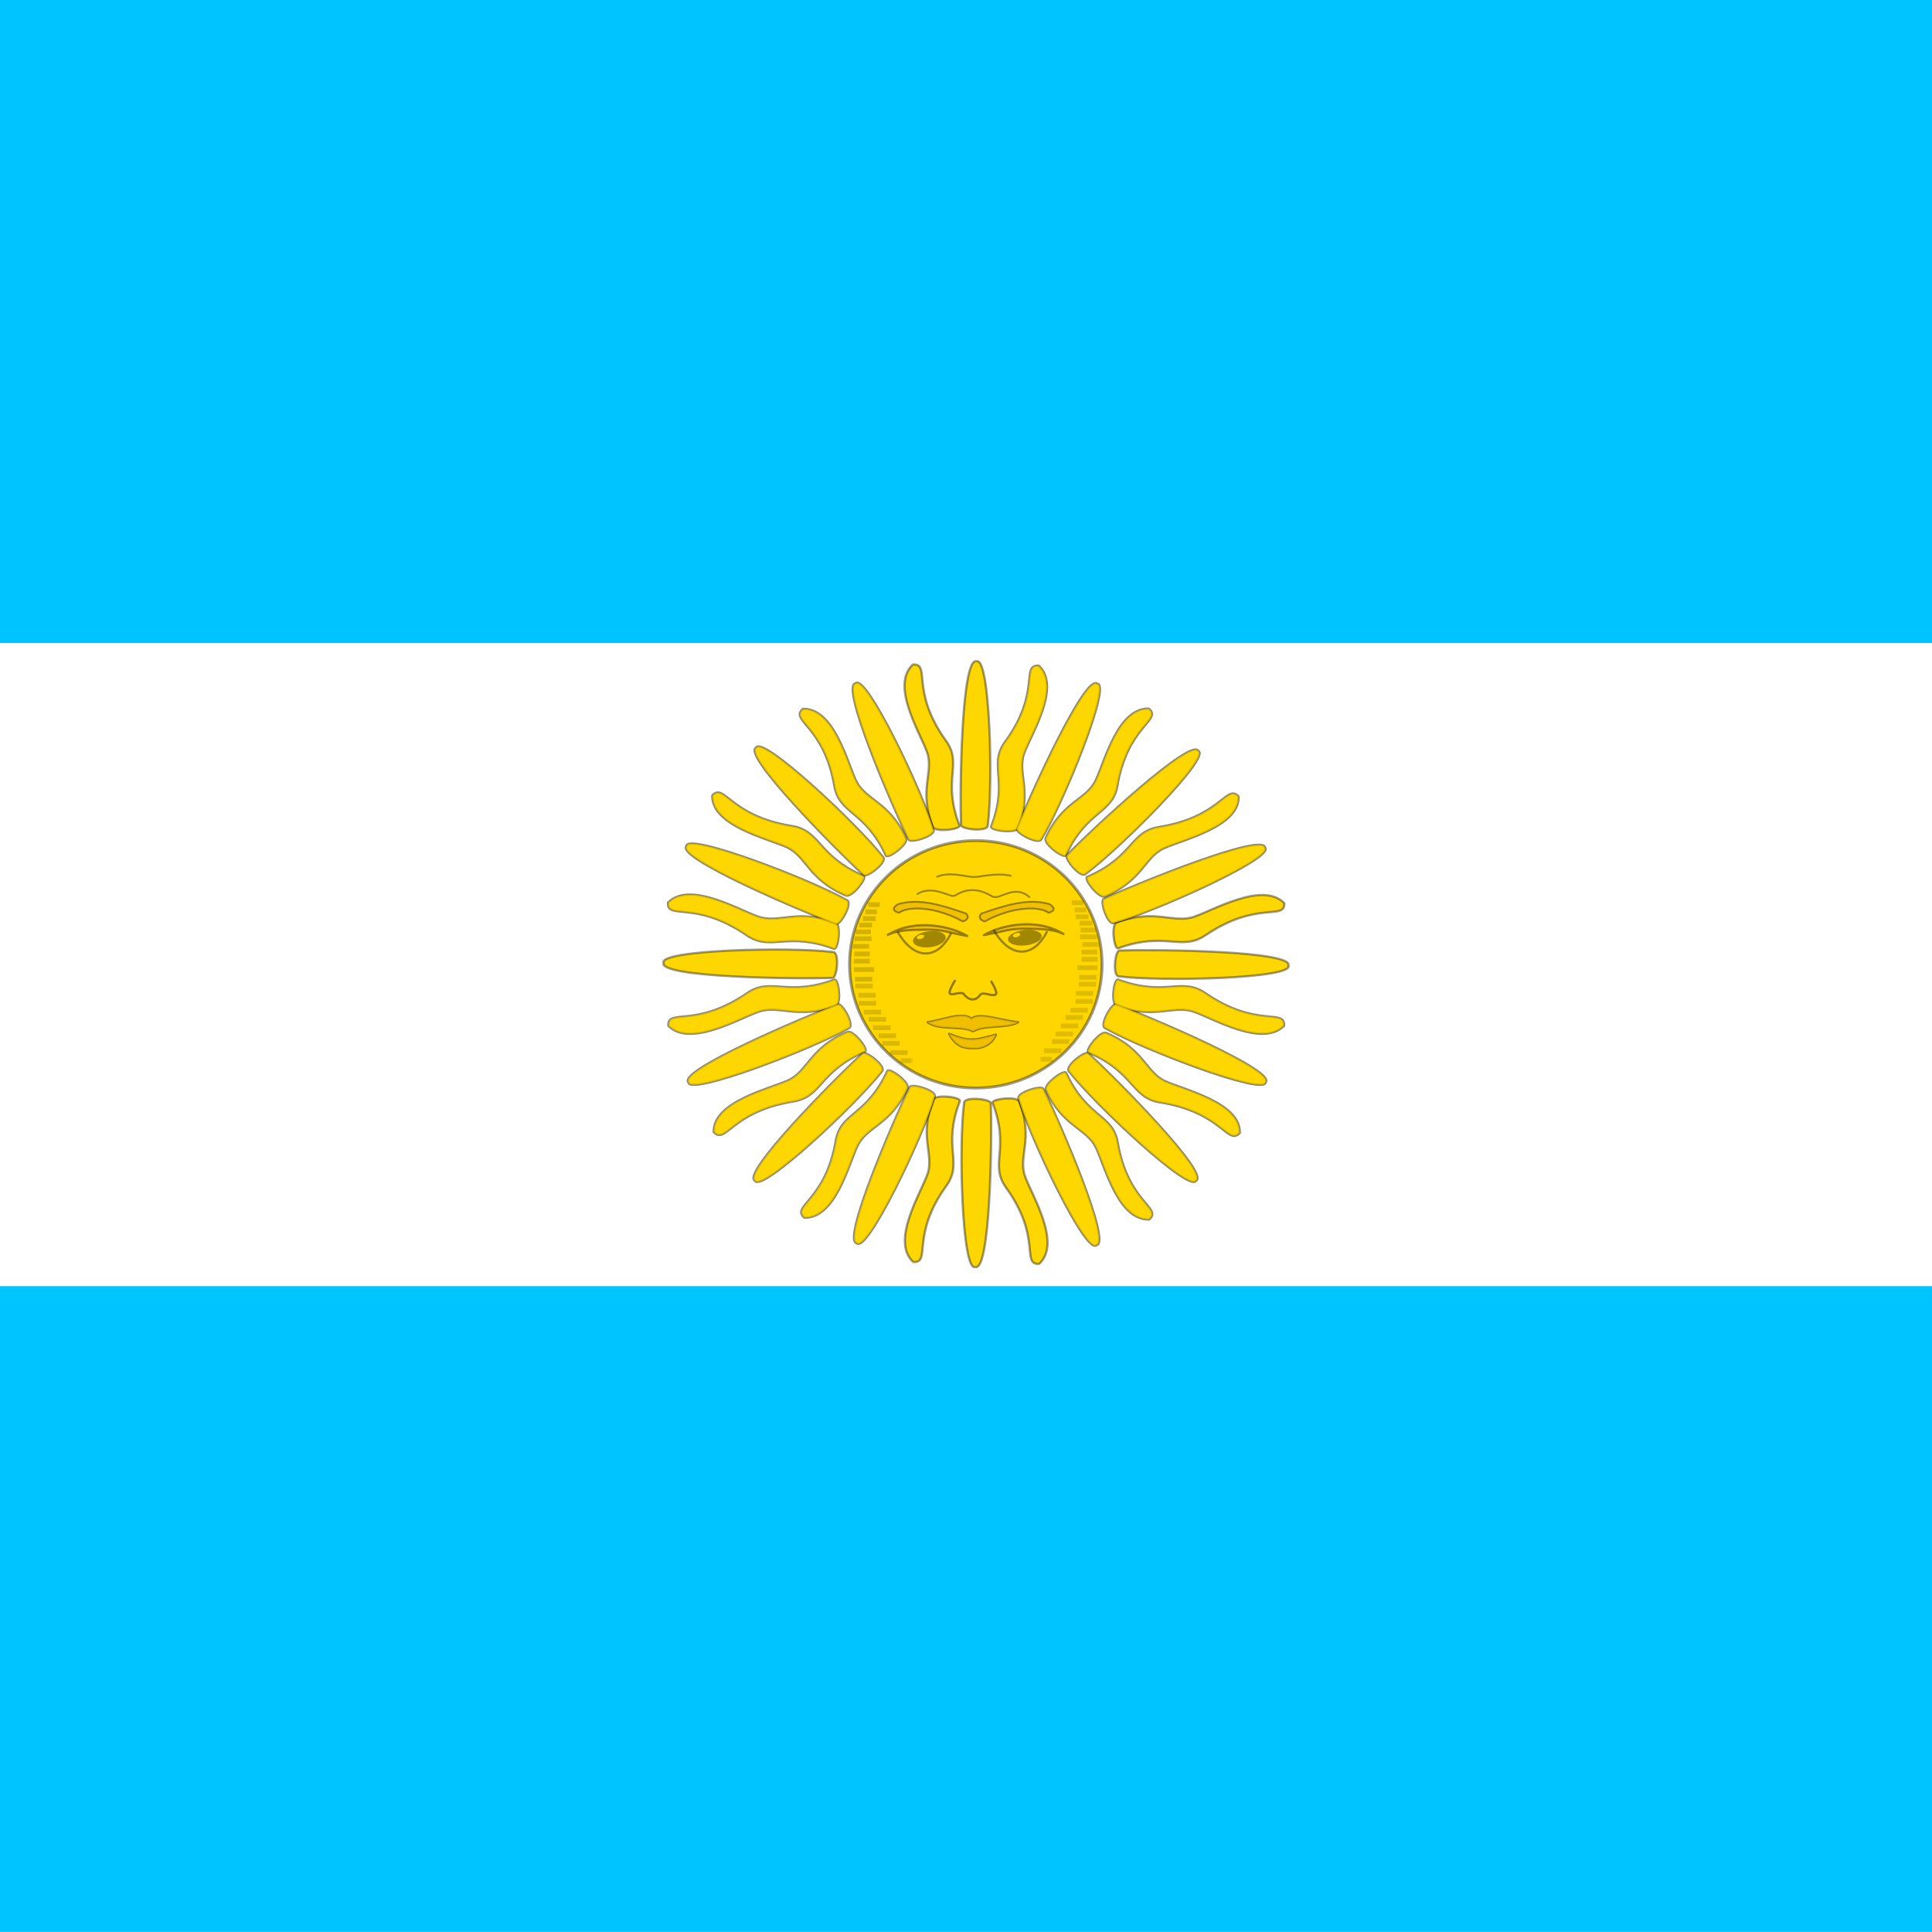
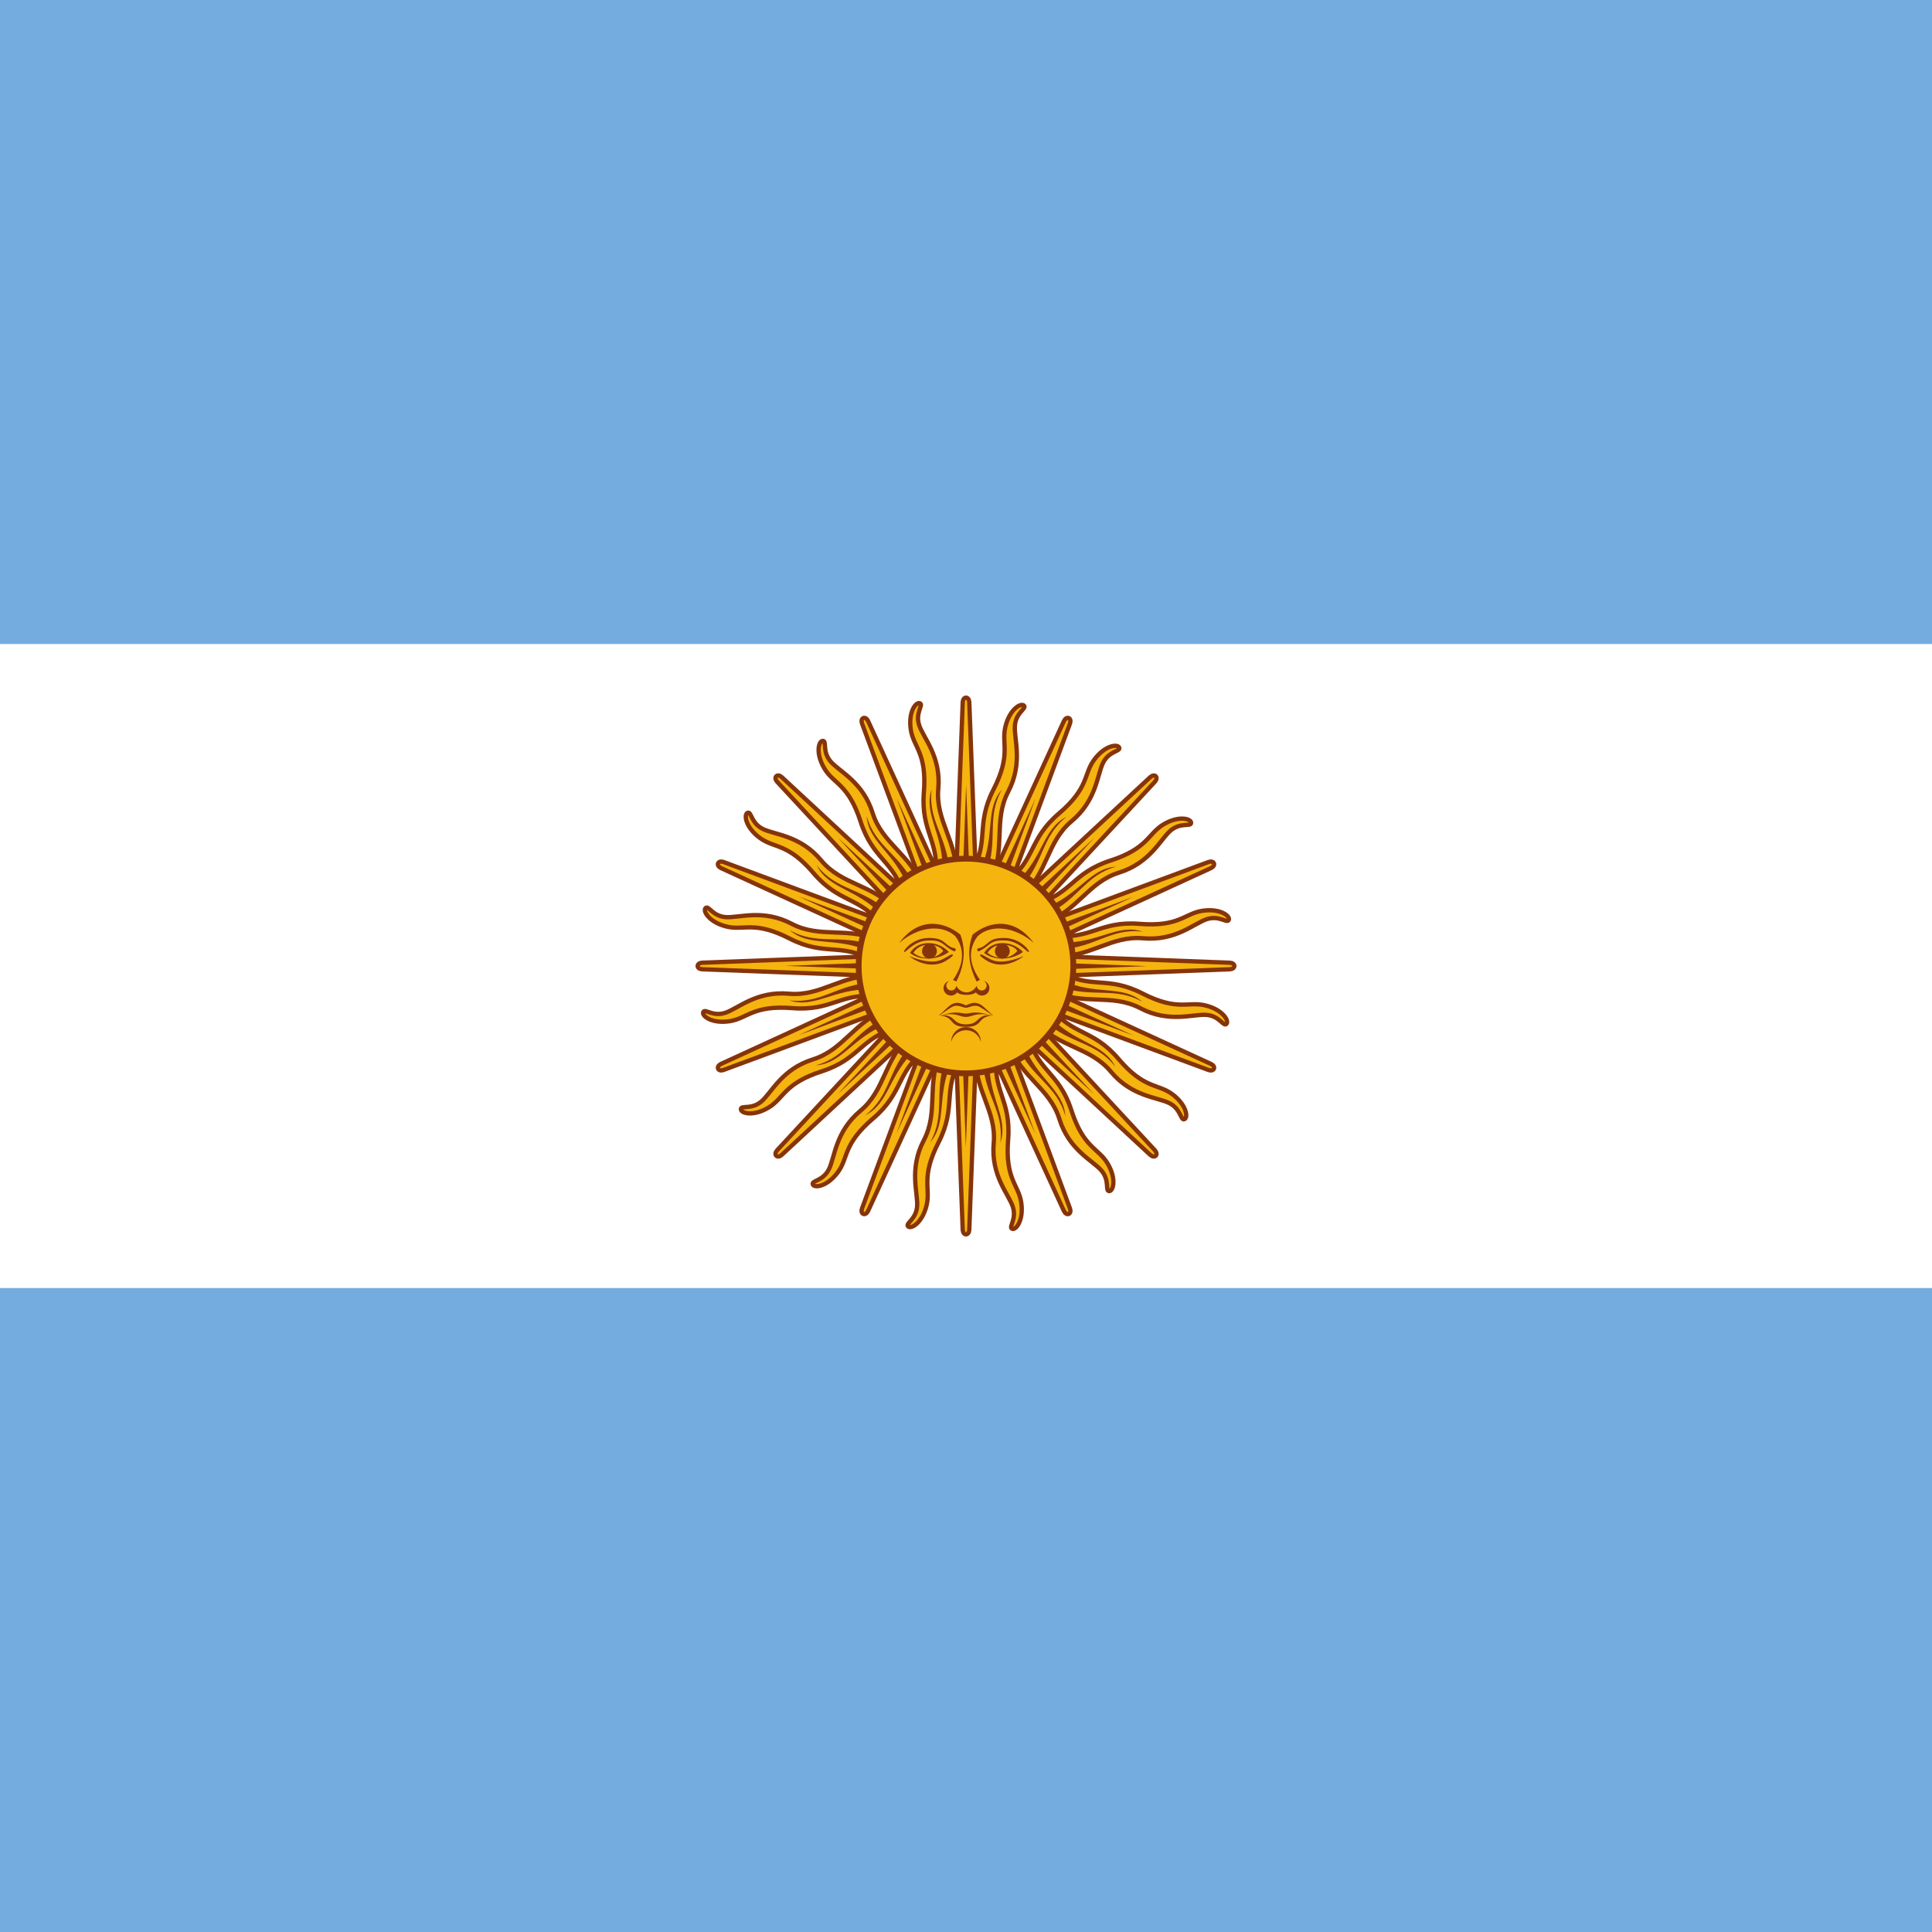
- <svg xmlns="http://www.w3.org/2000/svg" height="512" width="512" viewBox="0 0 512 512">
-   <g fill-rule="evenodd" stroke-width="1pt">
-     <path fill="#00c4ff" d="M0-.01h512.003v171.125H0z" />
-     <path fill="#fff" d="M0 170.413h512.003v171.124H0z" />
-     <path fill="#00c4ff" d="M0 340.846h512.003V511.97H0z" />
+ <svg xmlns="http://www.w3.org/2000/svg" xmlns:xlink="http://www.w3.org/1999/xlink" height="512" width="512" viewBox="0 0 512 512">
+   <path fill="#74acdf" d="M0 0h512v512H0z" />
+   <path fill="#fff" d="M0 170.67h512v170.67H0z" />
+   <g id="c" transform="translate(-153.6) scale(1.024)">
+     <path id="a" d="M396.84 251.31l28.454 61.992s.49 1.185 1.28.859c.79-.327.299-1.512.299-1.512l-23.715-63.956m-.68 24.12c-.347 9.428 5.452 14.613 4.694 23.032-.757 8.42 3.867 13.18 4.94 16.454 1.073 3.274-1.16 5.232-.198 5.698.963.466 3.07-2.12 2.383-6.775-.687-4.655-4.22-6.037-3.39-16.32.83-10.283-4.206-12.678-2.98-22.058" fill="#f6b40e" stroke="#85340a" stroke-width="1.112" />
+     <use height="100%" width="100%" xlink:href="#a" transform="rotate(22.5 400 250)" />
+     <use height="100%" width="100%" xlink:href="#a" transform="rotate(45 400 250)" />
+     <use height="100%" width="100%" xlink:href="#a" transform="rotate(67.5 400 250)" />
+     <path id="b" d="M404.31 274.41c.453 9.054 5.587 13.063 4.579 21.314 2.213-6.525-3.124-11.583-2.82-21.22m-7.649-23.757l19.487 42.577-16.329-43.887" fill="#85340a" />
+     <use height="100%" width="100%" xlink:href="#b" transform="rotate(22.5 400 250)" />
+     <use height="100%" width="100%" xlink:href="#b" transform="rotate(45 400 250)" />
+     <use height="100%" width="100%" xlink:href="#b" transform="rotate(67.5 400 250)" />
  </g>
-   <path d="M382.49 221.33c0 14.564-11.864 26.37-26.5 26.37s-26.498-11.806-26.498-26.37 11.864-26.37 26.5-26.37 26.498 11.806 26.498 26.37z" stroke-opacity=".387" fill-rule="evenodd" transform="matrix(1.2625 0 0 1.2433 -190.84 -19.626)" stroke="#000" stroke-width=".625" fill="#ffd600" />
-   <path d="M364.43 195.28c-4.34-1.05-8.785.422-10.185.318-1.925 0-6.79-1.68-10.185 0m-5.35 4.892c4.305-3.01 9.115 1.086 10.394.315 3.492-2.294 6.736-1.868 10.08.21 2.155 1.272 5.914-3.71 10.29.315" stroke-opacity=".387" transform="matrix(.9748 0 0 .9447 -87.223 47.64)" stroke="#000" stroke-width=".5" fill="none" />
-   <path d="M333.88 205.63c2.275-1.855 9.694-1.925 17.324 2.414 1.155-.28 1.89-1.084.945-2.204-5.74-1.995-12.425-4.515-18.585-2.625-1.68 1.19-1.26 1.96.315 2.415z" stroke-opacity=".387" fill-rule="evenodd" transform="matrix(.9748 0 0 .9447 -87.223 47.64)" stroke="#000" stroke-width=".5" fill="#efc000" />
-   <path d="M333.88 205.63c2.275-1.855 9.694-1.925 17.324 2.414 1.155-.28 1.89-1.084.945-2.204-5.74-1.995-12.425-4.515-18.585-2.625-1.68 1.19-1.26 1.96.315 2.415z" stroke-opacity=".387" fill-rule="evenodd" transform="matrix(-.9748 0 0 .9447 603.337 47.64)" stroke="#000" stroke-width=".5" fill="#efc000" />
-   <path stroke-linejoin="round" d="M330.84 211.83c7.525-4.83 17.464-2.31 21.63.315-6.09-1.155-6.196-1.68-10.606-1.785-3.115.106-7.7-.21-11.024 1.47z" stroke-opacity=".387" fill-rule="evenodd" transform="matrix(.9748 0 0 .9447 -87.223 47.64)" stroke="#000" stroke-width=".625" fill="#f0bf00" />
-   <path d="M348.06 211.3c-3.675 7.665-10.08 7.77-14.594-.42" stroke-opacity=".387" transform="matrix(.9748 0 0 .9447 -87.223 47.64)" stroke="#000" stroke-width=".625" fill="none" />
-   <path d="M250.172 249.47c-1.062 1.163-3.66 1.853-5.805 1.543s-3.02-1.503-1.96-2.665c1.063-1.162 3.662-1.852 5.806-1.542s3.022 1.503 1.96 2.665z" fill-rule="evenodd" fill-opacity=".368" />
-   <path d="M244.89 247.98c.11.27-.228.63-.755.802s-1.042.093-1.152-.177c-.11-.27.23-.63.756-.802s1.04-.093 1.15.177z" fill-rule="evenodd" fill="gold" />
-   <path d="M349.18 224.5c-4.24 7.127 1.537 2.1 2.475 4.164 1.65 1.913 3.3 1.462 4.276 0 .977-1.65 7.128 3.113 2.927-3.938" stroke-opacity=".387" transform="matrix(.9748 0 0 .9447 -87.223 47.64)" stroke="#000" stroke-width=".625" fill="none" />
-   <path stroke-linejoin="round" d="M341.64 236.31c3.638-.413 9.753-3.188 11.93-.9 1.874-2.063 8.476.6 12.714.9-3.076 1.875-9.302.6-12.265 2.588-2.89-1.763-9.267-.15-12.38-2.588z" stroke-opacity=".387" transform="matrix(.9748 0 0 .9447 -87.223 47.64)" stroke="#000" stroke-linecap="round" stroke-width=".625" fill="none" />
-   <path stroke-linejoin="round" d="M347.5 239.58c5.514 2.25 6.752 1.913 12.716.225-1.238 3.264-4.398 3.95-6.19 3.826-1.857-.12-4.388.114-6.526-4.05z" stroke-opacity=".387" transform="matrix(.9748 0 0 .9447 -87.223 47.64)" stroke="#000" stroke-width=".625" fill="none" />
-   <path stroke-linejoin="round" d="M343.17 258.06c-3.977 10.41.38 15.358-1.567 20.964-1.874 5.398-10.025 18.776-3.82 24.59 4.93.227-.853-7.377 9.01-21.456 4.576-6.595-1.195-10.77 3.626-23.707.448-1.106-6.623-2.03-7.25-.39z" stroke-opacity=".387" fill-rule="evenodd" transform="matrix(.9748 0 0 .9447 -87.223 47.64)" stroke="#000" stroke-width=".625" fill="gold" />
-   <path stroke-linejoin="round" d="M342.97 258.16c-1.528 11.683-.62 47.577 3.037 46.14 4.05 1.306 4.583-35.162 4.212-45.945-.053-1.194-7.037-1.938-7.25-.195z" stroke-opacity=".387" fill-rule="evenodd" transform="matrix(.9748 0 0 .9447 -78.82 48.29)" stroke="#000" stroke-width=".625" fill="gold" />
-   <path stroke-linejoin="round" d="M343.17 258.06c-3.977 10.41.38 15.358-1.567 20.964-1.874 5.398-10.025 18.776-3.82 24.59 4.93.227-.853-7.377 9.01-21.456 4.576-6.595-1.195-10.77 3.626-23.707.448-1.106-6.623-2.03-7.25-.39z" stroke-opacity=".387" transform="matrix(-.6968 -.6607 -.6818 .6752 655.544 340.862)" stroke="#000" stroke-width=".625" fill="none" />
-   <path stroke-linejoin="round" d="M343.17 258.06c-3.977 10.41.38 15.358-1.567 20.964-1.874 5.398-10.025 18.776-3.82 24.59 4.93.227-.853-7.377 9.01-21.456 4.576-6.595-1.195-10.77 3.626-23.707.448-1.106-6.623-2.03-7.25-.39z" stroke-opacity=".387" transform="matrix(.682 .675 -.6964 .661 170.235 -128.707)" stroke="#000" stroke-width=".625" fill="none" />
-   <path stroke-linejoin="round" d="M343.17 258.06c-3.977 10.41.38 15.358-1.567 20.964-1.874 5.398-10.025 18.776-3.82 24.59 4.93.227-.853-7.377 9.01-21.456 4.576-6.595-1.195-10.77 3.626-23.707.448-1.106-6.623-2.03-7.25-.39z" stroke-opacity=".387" transform="matrix(-.0056 -.9447 -.9748 .0054 474.993 589.288)" stroke="#000" stroke-width=".625" fill="none" />
-   <path stroke-linejoin="round" d="M342.97 258.16c-1.528 11.683-.62 47.577 3.037 46.14 4.05 1.306 4.583-35.162 4.212-45.945-.053-1.194-7.037-1.938-7.25-.195z" stroke-opacity=".387" transform="matrix(-.8943 -.376 -.388 .8666 654.602 195.86)" stroke="#000" stroke-width=".625" fill="none" />
-   <path stroke-linejoin="round" d="M342.97 258.16c-1.528 11.683-.62 47.577 3.037 46.14 4.05 1.306 4.583-35.162 4.212-45.945-.053-1.194-7.037-1.938-7.25-.195z" stroke-opacity=".387" transform="matrix(-.6944 -.663 -.6842 .673 648.558 337.493)" stroke="#000" stroke-width=".625" fill="none" />
-   <path stroke-linejoin="round" d="M342.97 258.16c-1.528 11.683-.62 47.577 3.037 46.14 4.05 1.306 4.583-35.162 4.212-45.945-.053-1.194-7.037-1.938-7.25-.195z" stroke-opacity=".387" transform="matrix(-.381 -.8696 -.8973 .369 587.322 475.4)" stroke="#000" stroke-width=".625" fill="none" />
-   <path d="M349.18 224.5c-4.24 7.127 1.537 2.1 2.475 4.164 1.65 1.913 3.3 1.462 4.276 0 .977-1.65 7.128 3.113 2.927-3.938" stroke-opacity=".082" transform="matrix(.9748 0 0 .9447 -87.223 47.64)" stroke="#000" stroke-width=".625" fill="none" />
-   <path stroke-linejoin="round" d="M341.64 236.31c3.638-.413 9.753-3.188 11.93-.9 1.874-2.063 8.476.6 12.714.9-3.076 1.875-9.302.6-12.265 2.588-2.89-1.763-9.267-.15-12.38-2.588z" stroke-opacity=".082" fill-rule="evenodd" transform="matrix(.9748 0 0 .9447 -87.223 47.64)" stroke="#000" stroke-linecap="round" stroke-width=".625" fill="#f0bf00" />
-   <path stroke-linejoin="round" d="M347.5 239.58c5.514 2.25 6.752 1.913 12.716.225-1.238 3.264-4.398 3.95-6.19 3.826-1.857-.12-4.388.114-6.526-4.05z" stroke-opacity=".082" fill-rule="evenodd" transform="matrix(.9748 0 0 .9447 -87.223 47.64)" stroke="#000" stroke-width=".625" fill="#f0bf00" />
-   <path stroke-linejoin="round" d="M343.17 258.06c-3.977 10.41.38 15.358-1.567 20.964-1.874 5.398-10.025 18.776-3.82 24.59 4.93.227-.853-7.377 9.01-21.456 4.576-6.595-1.195-10.77 3.626-23.707.448-1.106-6.623-2.03-7.25-.39z" stroke-opacity=".149" fill-rule="evenodd" transform="matrix(-.6968 -.6607 -.6818 .6752 655.544 340.862)" stroke="#000" stroke-width=".625" fill="gold" />
-   <path stroke-linejoin="round" d="M343.17 258.06c-3.977 10.41.38 15.358-1.567 20.964-1.874 5.398-10.025 18.776-3.82 24.59 4.93.227-.853-7.377 9.01-21.456 4.576-6.595-1.195-10.77 3.626-23.707.448-1.106-6.623-2.03-7.25-.39z" stroke-opacity=".149" fill-rule="evenodd" transform="matrix(.682 .675 -.6964 .661 170.235 -128.707)" stroke="#000" stroke-width=".625" fill="gold" />
-   <path stroke-linejoin="round" d="M343.17 258.06c-3.977 10.41.38 15.358-1.567 20.964-1.874 5.398-10.025 18.776-3.82 24.59 4.93.227-.853-7.377 9.01-21.456 4.576-6.595-1.195-10.77 3.626-23.707.448-1.106-6.623-2.03-7.25-.39z" stroke-opacity=".149" fill-rule="evenodd" transform="matrix(-.0056 -.9447 -.9748 .0054 474.993 589.288)" stroke="#000" stroke-width=".625" fill="gold" />
-   <path stroke-linejoin="round" d="M342.97 258.16c-1.528 11.683-.62 47.577 3.037 46.14 4.05 1.306 4.583-35.162 4.212-45.945-.053-1.194-7.037-1.938-7.25-.195z" stroke-opacity=".149" fill-rule="evenodd" transform="matrix(-.8943 -.376 -.388 .8666 654.602 195.86)" stroke="#000" stroke-width=".625" fill="gold" />
-   <path stroke-linejoin="round" d="M342.97 258.16c-1.528 11.683-.62 47.577 3.037 46.14 4.05 1.306 4.583-35.162 4.212-45.945-.053-1.194-7.037-1.938-7.25-.195z" stroke-opacity=".149" fill-rule="evenodd" transform="matrix(-.6944 -.663 -.6842 .673 648.558 337.493)" stroke="#000" stroke-width=".625" fill="gold" />
-   <path stroke-linejoin="round" d="M342.97 258.16c-1.528 11.683-.62 47.577 3.037 46.14 4.05 1.306 4.583-35.162 4.212-45.945-.053-1.194-7.037-1.938-7.25-.195z" stroke-opacity=".149" fill-rule="evenodd" transform="matrix(-.381 -.8696 -.8973 .369 587.322 475.4)" stroke="#000" stroke-width=".625" fill="gold" />
-   <path stroke-linejoin="round" d="M342.97 258.16c-1.528 11.683-.62 47.577 3.037 46.14 4.05 1.306 4.583-35.162 4.212-45.945-.053-1.194-7.037-1.938-7.25-.195z" stroke-opacity=".387" fill-rule="evenodd" transform="matrix(0 -.9447 .9748 0 44.815 582.748)" stroke="#000" stroke-width=".625" fill="gold" />
-   <path stroke-linejoin="round" d="M343.17 258.06c-3.977 10.41.38 15.358-1.567 20.964-1.874 5.398-10.025 18.776-3.82 24.59 4.93.227-.853-7.377 9.01-21.456 4.576-6.595-1.195-10.77 3.626-23.707.448-1.106-6.623-2.03-7.25-.39z" stroke-opacity=".387" fill-rule="evenodd" transform="matrix(-.9748 0 0 .9447 604.637 48.13)" stroke="#000" stroke-width=".625" fill="gold" />
-   <path stroke-linejoin="round" d="M343.17 258.06c-3.977 10.41.38 15.358-1.567 20.964-1.874 5.398-10.025 18.776-3.82 24.59 4.93.227-.853-7.377 9.01-21.456 4.576-6.595-1.195-10.77 3.626-23.707.448-1.106-6.623-2.03-7.25-.39z" stroke-opacity=".387" fill-rule="evenodd" transform="matrix(.6968 -.6607 .6818 .6752 -137.85 341.345)" stroke="#000" stroke-width=".625" fill="gold" />
-   <path stroke-linejoin="round" d="M343.17 258.06c-3.977 10.41.38 15.358-1.567 20.964-1.874 5.398-10.025 18.776-3.82 24.59 4.93.227-.853-7.377 9.01-21.456 4.576-6.595-1.195-10.77 3.626-23.707.448-1.106-6.623-2.03-7.25-.39z" stroke-opacity=".387" fill-rule="evenodd" transform="matrix(-.682 .675 .6964 .661 347.467 -128.463)" stroke="#000" stroke-width=".625" fill="gold" />
-   <path stroke-linejoin="round" d="M343.17 258.06c-3.977 10.41.38 15.358-1.567 20.964-1.874 5.398-10.025 18.776-3.82 24.59 4.93.227-.853-7.377 9.01-21.456 4.576-6.595-1.195-10.77 3.626-23.707.448-1.106-6.623-2.03-7.25-.39z" stroke-opacity=".387" fill-rule="evenodd" transform="matrix(.0056 -.9447 .9748 .0054 42.424 589.288)" stroke="#000" stroke-width=".625" fill="gold" />
-   <path stroke-linejoin="round" d="M342.97 258.16c-1.528 11.683-.62 47.577 3.037 46.14 4.05 1.306 4.583-35.162 4.212-45.945-.053-1.194-7.037-1.938-7.25-.195z" stroke-opacity=".387" fill-rule="evenodd" transform="matrix(.8943 -.376 .388 .8666 -136.957 196.355)" stroke="#000" stroke-width=".625" fill="gold" />
-   <path stroke-linejoin="round" d="M342.97 258.16c-1.528 11.683-.62 47.577 3.037 46.14 4.05 1.306 4.583-35.162 4.212-45.945-.053-1.194-7.037-1.938-7.25-.195z" stroke-opacity=".387" fill-rule="evenodd" transform="matrix(.6944 -.663 .6842 .673 -131.525 337.493)" stroke="#000" stroke-width=".625" fill="gold" />
-   <path stroke-linejoin="round" d="M342.97 258.16c-1.528 11.683-.62 47.577 3.037 46.14 4.05 1.306 4.583-35.162 4.212-45.945-.053-1.194-7.037-1.938-7.25-.195z" stroke-opacity=".387" fill-rule="evenodd" transform="matrix(.381 -.8696 .8973 .369 -69.485 475.4)" stroke="#000" stroke-width=".625" fill="gold" />
-   <path stroke-linejoin="round" d="M343.17 258.06c-3.977 10.41.38 15.358-1.567 20.964-1.874 5.398-10.025 18.776-3.82 24.59 4.93.227-.853-7.377 9.01-21.456 4.576-6.595-1.195-10.77 3.626-23.707.448-1.106-6.623-2.03-7.25-.39z" stroke-opacity=".149" fill-rule="evenodd" transform="matrix(.6968 -.6607 .6818 .6752 -137.85 341.345)" stroke="#000" stroke-width=".625" fill="gold" />
-   <path stroke-linejoin="round" d="M343.17 258.06c-3.977 10.41.38 15.358-1.567 20.964-1.874 5.398-10.025 18.776-3.82 24.59 4.93.227-.853-7.377 9.01-21.456 4.576-6.595-1.195-10.77 3.626-23.707.448-1.106-6.623-2.03-7.25-.39z" stroke-opacity=".149" fill-rule="evenodd" transform="matrix(-.682 .675 .6964 .661 347.467 -128.463)" stroke="#000" stroke-width=".625" fill="gold" />
-   <path stroke-linejoin="round" d="M343.17 258.06c-3.977 10.41.38 15.358-1.567 20.964-1.874 5.398-10.025 18.776-3.82 24.59 4.93.227-.853-7.377 9.01-21.456 4.576-6.595-1.195-10.77 3.626-23.707.448-1.106-6.623-2.03-7.25-.39z" stroke-opacity=".149" fill-rule="evenodd" transform="matrix(.0056 -.9447 .9748 .0054 42.424 589.288)" stroke="#000" stroke-width=".625" fill="gold" />
-   <path stroke-linejoin="round" d="M342.97 258.16c-1.528 11.683-.62 47.577 3.037 46.14 4.05 1.306 4.583-35.162 4.212-45.945-.053-1.194-7.037-1.938-7.25-.195z" stroke-opacity=".149" fill-rule="evenodd" transform="matrix(.8943 -.376 .388 .8666 -136.957 196.355)" stroke="#000" stroke-width=".625" fill="gold" />
-   <path stroke-linejoin="round" d="M342.97 258.16c-1.528 11.683-.62 47.577 3.037 46.14 4.05 1.306 4.583-35.162 4.212-45.945-.053-1.194-7.037-1.938-7.25-.195z" stroke-opacity=".149" fill-rule="evenodd" transform="matrix(.6944 -.663 .6842 .673 -131.525 337.493)" stroke="#000" stroke-width=".625" fill="gold" />
-   <path stroke-linejoin="round" d="M342.97 258.16c-1.528 11.683-.62 47.577 3.037 46.14 4.05 1.306 4.583-35.162 4.212-45.945-.053-1.194-7.037-1.938-7.25-.195z" stroke-opacity=".149" fill-rule="evenodd" transform="matrix(.381 -.8696 .8973 .369 -69.485 475.4)" stroke="#000" stroke-width=".625" fill="gold" />
-   <path stroke-linejoin="round" d="M342.97 258.16c-1.528 11.683-.62 47.577 3.037 46.14 4.05 1.306 4.583-35.162 4.212-45.945-.053-1.194-7.037-1.938-7.25-.195z" stroke-opacity=".387" fill-rule="evenodd" transform="matrix(0 .9447 -.9748 0 472.49 -71.697)" stroke="#000" stroke-width=".625" fill="gold" />
-   <path stroke-linejoin="round" d="M343.17 258.06c-3.977 10.41.38 15.358-1.567 20.964-1.874 5.398-10.025 18.776-3.82 24.59 4.93.227-.853-7.377 9.01-21.456 4.576-6.595-1.195-10.77 3.626-23.707.448-1.106-6.623-2.03-7.25-.39z" stroke-opacity=".387" fill-rule="evenodd" transform="matrix(.9748 0 0 -.9447 -87.32 462.914)" stroke="#000" stroke-width=".625" fill="gold" />
-   <path stroke-linejoin="round" d="M343.17 258.06c-3.977 10.41.38 15.358-1.567 20.964-1.874 5.398-10.025 18.776-3.82 24.59 4.93.227-.853-7.377 9.01-21.456 4.576-6.595-1.195-10.77 3.626-23.707.448-1.106-6.623-2.03-7.25-.39z" stroke-opacity=".387" fill-rule="evenodd" transform="matrix(-.6968 .6607 -.6818 -.6752 655.16 169.7)" stroke="#000" stroke-width=".625" fill="gold" />
-   <path stroke-linejoin="round" d="M343.17 258.06c-3.977 10.41.38 15.358-1.567 20.964-1.874 5.398-10.025 18.776-3.82 24.59 4.93.227-.853-7.377 9.01-21.456 4.576-6.595-1.195-10.77 3.626-23.707.448-1.106-6.623-2.03-7.25-.39z" stroke-opacity=".387" fill-rule="evenodd" transform="matrix(.682 -.675 -.6964 -.661 169.85 639.513)" stroke="#000" stroke-width=".625" fill="gold" />
-   <path stroke-linejoin="round" d="M343.17 258.06c-3.977 10.41.38 15.358-1.567 20.964-1.874 5.398-10.025 18.776-3.82 24.59 4.93.227-.853-7.377 9.01-21.456 4.576-6.595-1.195-10.77 3.626-23.707.448-1.106-6.623-2.03-7.25-.39z" stroke-opacity=".387" fill-rule="evenodd" transform="matrix(-.0056 .9447 -.9748 -.0054 474.894 -78.248)" stroke="#000" stroke-width=".625" fill="gold" />
-   <path stroke-linejoin="round" d="M342.97 258.16c-1.528 11.683-.62 47.577 3.037 46.14 4.05 1.306 4.583-35.162 4.212-45.945-.053-1.194-7.037-1.938-7.25-.195z" stroke-opacity=".387" fill-rule="evenodd" transform="matrix(-.8943 .376 -.388 -.8666 654.268 314.703)" stroke="#000" stroke-width=".625" fill="gold" />
-   <path stroke-linejoin="round" d="M342.97 258.16c-1.528 11.683-.62 47.577 3.037 46.14 4.05 1.306 4.583-35.162 4.212-45.945-.053-1.194-7.037-1.938-7.25-.195z" stroke-opacity=".387" fill-rule="evenodd" transform="matrix(-.6944 .663 -.6842 -.673 648.843 173.552)" stroke="#000" stroke-width=".625" fill="gold" />
-   <path stroke-linejoin="round" d="M342.97 258.16c-1.528 11.683-.62 47.577 3.037 46.14 4.05 1.306 4.583-35.162 4.212-45.945-.053-1.194-7.037-1.938-7.25-.195z" stroke-opacity=".387" fill-rule="evenodd" transform="matrix(-.381 .8696 -.8973 -.369 586.8 35.64)" stroke="#000" stroke-width=".625" fill="gold" />
-   <path stroke-linejoin="round" d="M343.17 258.06c-3.977 10.41.38 15.358-1.567 20.964-1.874 5.398-10.025 18.776-3.82 24.59 4.93.227-.853-7.377 9.01-21.456 4.576-6.595-1.195-10.77 3.626-23.707.448-1.106-6.623-2.03-7.25-.39z" stroke-opacity=".149" fill-rule="evenodd" transform="matrix(-.6968 .6607 -.6818 -.6752 655.16 169.7)" stroke="#000" stroke-width=".625" fill="gold" />
-   <path stroke-linejoin="round" d="M343.17 258.06c-3.977 10.41.38 15.358-1.567 20.964-1.874 5.398-10.025 18.776-3.82 24.59 4.93.227-.853-7.377 9.01-21.456 4.576-6.595-1.195-10.77 3.626-23.707.448-1.106-6.623-2.03-7.25-.39z" stroke-opacity=".149" fill-rule="evenodd" transform="matrix(.682 -.675 -.6964 -.661 169.85 639.513)" stroke="#000" stroke-width=".625" fill="gold" />
-   <path stroke-linejoin="round" d="M343.17 258.06c-3.977 10.41.38 15.358-1.567 20.964-1.874 5.398-10.025 18.776-3.82 24.59 4.93.227-.853-7.377 9.01-21.456 4.576-6.595-1.195-10.77 3.626-23.707.448-1.106-6.623-2.03-7.25-.39z" stroke-opacity=".149" fill-rule="evenodd" transform="matrix(-.0056 .9447 -.9748 -.0054 474.894 -78.248)" stroke="#000" stroke-width=".625" fill="gold" />
-   <path stroke-linejoin="round" d="M342.97 258.16c-1.528 11.683-.62 47.577 3.037 46.14 4.05 1.306 4.583-35.162 4.212-45.945-.053-1.194-7.037-1.938-7.25-.195z" stroke-opacity=".149" fill-rule="evenodd" transform="matrix(-.8943 .376 -.388 -.8666 654.268 314.703)" stroke="#000" stroke-width=".625" fill="gold" />
-   <path stroke-linejoin="round" d="M342.97 258.16c-1.528 11.683-.62 47.577 3.037 46.14 4.05 1.306 4.583-35.162 4.212-45.945-.053-1.194-7.037-1.938-7.25-.195z" stroke-opacity=".149" fill-rule="evenodd" transform="matrix(-.6944 .663 -.6842 -.673 648.843 173.552)" stroke="#000" stroke-width=".625" fill="gold" />
-   <path stroke-linejoin="round" d="M342.97 258.16c-1.528 11.683-.62 47.577 3.037 46.14 4.05 1.306 4.583-35.162 4.212-45.945-.053-1.194-7.037-1.938-7.25-.195z" stroke-opacity=".149" fill-rule="evenodd" transform="matrix(-.381 .8696 -.8973 -.369 586.8 35.64)" stroke="#000" stroke-width=".625" fill="gold" />
-   <path stroke-linejoin="round" d="M342.97 258.16c-1.528 11.683-.62 47.577 3.037 46.14 4.05 1.306 4.583-35.162 4.212-45.945-.053-1.194-7.037-1.938-7.25-.195z" stroke-opacity=".387" fill-rule="evenodd" transform="matrix(-.9748 0 0 -.9447 596.078 462.74)" stroke="#000" stroke-width=".625" fill="gold" />
-   <path stroke-linejoin="round" d="M343.17 258.06c-3.977 10.41.38 15.358-1.567 20.964-1.874 5.398-10.025 18.776-3.82 24.59 4.93.227-.853-7.377 9.01-21.456 4.576-6.595-1.195-10.77 3.626-23.707.448-1.106-6.623-2.03-7.25-.39z" stroke-opacity=".387" fill-rule="evenodd" transform="matrix(0 .9447 .9748 0 44.394 -79.747)" stroke="#000" stroke-width=".625" fill="gold" />
-   <path stroke-linejoin="round" d="M343.17 258.06c-3.977 10.41.38 15.358-1.567 20.964-1.874 5.398-10.025 18.776-3.82 24.59 4.93.227-.853-7.377 9.01-21.456 4.576-6.595-1.195-10.77 3.626-23.707.448-1.106-6.623-2.03-7.25-.39z" stroke-opacity=".387" fill-rule="evenodd" transform="matrix(-.6818 -.6752 .6968 -.6607 346.97 639.76)" stroke="#000" stroke-width=".625" fill="gold" />
-   <path stroke-linejoin="round" d="M343.17 258.06c-3.977 10.41.38 15.358-1.567 20.964-1.874 5.398-10.025 18.776-3.82 24.59 4.93.227-.853-7.377 9.01-21.456 4.576-6.595-1.195-10.77 3.626-23.707.448-1.106-6.623-2.03-7.25-.39z" stroke-opacity=".387" fill-rule="evenodd" transform="matrix(.6964 .661 .682 -.675 -137.843 169.465)" stroke="#000" stroke-width=".625" fill="gold" />
-   <path stroke-linejoin="round" d="M343.17 258.06c-3.977 10.41.38 15.358-1.567 20.964-1.874 5.398-10.025 18.776-3.82 24.59 4.93.227-.853-7.377 9.01-21.456 4.576-6.595-1.195-10.77 3.626-23.707.448-1.106-6.623-2.03-7.25-.39z" stroke-opacity=".387" fill-rule="evenodd" transform="matrix(-.9748 -.0054 .0056 -.9447 602.83 465.07)" stroke="#000" stroke-width=".625" fill="gold" />
-   <path stroke-linejoin="round" d="M342.97 258.16c-1.528 11.683-.62 47.577 3.037 46.14 4.05 1.306 4.583-35.162 4.212-45.945-.053-1.194-7.037-1.938-7.25-.195z" stroke-opacity=".387" fill-rule="evenodd" transform="matrix(-.388 -.8666 .8943 -.376 197.336 638.894)" stroke="#000" stroke-width=".625" fill="gold" />
-   <path stroke-linejoin="round" d="M342.97 258.16c-1.528 11.683-.62 47.577 3.037 46.14 4.05 1.306 4.583-35.162 4.212-45.945-.053-1.194-7.037-1.938-7.25-.195z" stroke-opacity=".387" fill-rule="evenodd" transform="matrix(-.6842 -.673 .6944 -.663 342.983 633.63)" stroke="#000" stroke-width=".625" fill="gold" />
-   <path stroke-linejoin="round" d="M342.97 258.16c-1.528 11.683-.62 47.577 3.037 46.14 4.05 1.306 4.583-35.162 4.212-45.945-.053-1.194-7.037-1.938-7.25-.195z" stroke-opacity=".387" fill-rule="evenodd" transform="matrix(-.8973 -.369 .381 -.8696 485.31 573.508)" stroke="#000" stroke-width=".625" fill="gold" />
-   <path stroke-linejoin="round" d="M343.17 258.06c-3.977 10.41.38 15.358-1.567 20.964-1.874 5.398-10.025 18.776-3.82 24.59 4.93.227-.853-7.377 9.01-21.456 4.576-6.595-1.195-10.77 3.626-23.707.448-1.106-6.623-2.03-7.25-.39z" stroke-opacity=".149" fill-rule="evenodd" transform="matrix(-.6818 -.6752 .6968 -.6607 346.97 639.76)" stroke="#000" stroke-width=".625" fill="gold" />
-   <path stroke-linejoin="round" d="M343.17 258.06c-3.977 10.41.38 15.358-1.567 20.964-1.874 5.398-10.025 18.776-3.82 24.59 4.93.227-.853-7.377 9.01-21.456 4.576-6.595-1.195-10.77 3.626-23.707.448-1.106-6.623-2.03-7.25-.39z" stroke-opacity=".149" fill-rule="evenodd" transform="matrix(.6964 .661 .682 -.675 -137.843 169.465)" stroke="#000" stroke-width=".625" fill="gold" />
-   <path stroke-linejoin="round" d="M343.17 258.06c-3.977 10.41.38 15.358-1.567 20.964-1.874 5.398-10.025 18.776-3.82 24.59 4.93.227-.853-7.377 9.01-21.456 4.576-6.595-1.195-10.77 3.626-23.707.448-1.106-6.623-2.03-7.25-.39z" stroke-opacity=".149" fill-rule="evenodd" transform="matrix(-.9748 -.0054 .0056 -.9447 602.83 465.07)" stroke="#000" stroke-width=".625" fill="gold" />
-   <path stroke-linejoin="round" d="M342.97 258.16c-1.528 11.683-.62 47.577 3.037 46.14 4.05 1.306 4.583-35.162 4.212-45.945-.053-1.194-7.037-1.938-7.25-.195z" stroke-opacity=".149" fill-rule="evenodd" transform="matrix(-.388 -.8666 .8943 -.376 197.336 638.894)" stroke="#000" stroke-width=".625" fill="gold" />
-   <path stroke-linejoin="round" d="M342.97 258.16c-1.528 11.683-.62 47.577 3.037 46.14 4.05 1.306 4.583-35.162 4.212-45.945-.053-1.194-7.037-1.938-7.25-.195z" stroke-opacity=".149" fill-rule="evenodd" transform="matrix(-.6842 -.673 .6944 -.663 342.983 633.63)" stroke="#000" stroke-width=".625" fill="gold" />
-   <path stroke-linejoin="round" d="M342.97 258.16c-1.528 11.683-.62 47.577 3.037 46.14 4.05 1.306 4.583-35.162 4.212-45.945-.053-1.194-7.037-1.938-7.25-.195z" stroke-opacity=".149" fill-rule="evenodd" transform="matrix(-.8973 -.369 .381 -.8696 485.31 573.508)" stroke="#000" stroke-width=".625" fill="gold" />
-   <path d="M328.14 202.55h-3.15" stroke-opacity=".171" transform="matrix(.9748 0 0 .9447 -86.718 48.374)" stroke="#000" stroke-width="1pt" fill="none" />
-   <path d="M328.14 202.55h-3.15" stroke-opacity=".171" transform="matrix(.9748 0 0 .9447 -87.486 50.286)" stroke="#000" stroke-width="1pt" fill="none" />
-   <path d="M328.14 202.55h-3.15" stroke-opacity=".171" transform="matrix(1.0793 0 0 .9447 -122.09 52.094)" stroke="#000" stroke-width="1pt" fill="none" />
-   <path d="M328.14 202.55h-3.15" stroke-opacity=".171" transform="matrix(1.0793 0 0 .9447 -123.073 53.795)" stroke="#000" stroke-width="1pt" fill="none" />
-   <path d="M328.14 202.55h-3.15" stroke-opacity=".171" transform="matrix(1.288 0 0 .9447 -191.837 55.603)" stroke="#000" stroke-width="1pt" fill="none" />
-   <path d="M328.14 202.55h-3.15" stroke-opacity=".171" transform="matrix(1.4274 0 0 .9447 -237.42 57.41)" stroke="#000" stroke-width="1pt" fill="none" />
-   <path d="M328.14 202.55h-3.15" stroke-opacity=".171" transform="matrix(1.3578 0 0 .9447 -215.23 59.43)" stroke="#000" stroke-width="1pt" fill="none" />
-   <path d="M328.14 202.55h-3.15" stroke-opacity=".171" transform="matrix(1.323 0 0 .9447 -203.585 61.45)" stroke="#000" stroke-width="1pt" fill="none" />
-   <path d="M328.14 202.55h-3.15" stroke-opacity=".171" transform="matrix(1.3578 0 0 .9447 -215.01 63.362)" stroke="#000" stroke-width="1pt" fill="none" />
-   <path d="M328.14 202.55h-3.15" stroke-opacity=".171" transform="matrix(1.706 0 0 .9447 -328.153 65.594)" stroke="#000" stroke-width="1pt" fill="none" />
-   <path d="M328.14 202.55h-3.15" stroke-opacity=".171" transform="matrix(1.4622 0 0 .9447 -248.62 68.146)" stroke="#000" stroke-width="1pt" fill="none" />
-   <path d="M328.14 202.55h-3.15" stroke-opacity=".078" transform="matrix(1.4622 0 0 .9447 -248.51 69.953)" stroke="#000" stroke-width="1pt" fill="none" />
-   <path d="M328.14 202.55h-3.15" stroke-opacity=".078" transform="matrix(1.4622 0 0 .9447 -247.743 72.398)" stroke="#000" stroke-width="1pt" fill="none" />
-   <path d="M328.14 202.55h-3.15" stroke-opacity=".078" transform="matrix(1.4622 0 0 .9447 -247.634 74.525)" stroke="#000" stroke-width="1pt" fill="none" />
-   <path d="M328.14 202.55h-3.15" stroke-opacity=".078" transform="matrix(1.4622 0 0 .9447 -246.317 76.863)" stroke="#000" stroke-width="1pt" fill="none" />
-   <path d="M328.14 202.55h-3.15" stroke-opacity=".078" transform="matrix(1.4622 0 0 .9447 -245 78.777)" stroke="#000" stroke-width="1pt" fill="none" />
-   <path d="M328.14 202.55h-3.15" stroke-opacity=".078" transform="matrix(1.4622 0 0 .9447 -243.794 81.01)" stroke="#000" stroke-width="1pt" fill="none" />
-   <path d="M328.14 202.55h-3.15" stroke-opacity=".078" transform="matrix(1.4622 0 0 .9447 -242.367 83.134)" stroke="#000" stroke-width="1pt" fill="none" />
-   <path d="M328.14 202.55h-3.15" stroke-opacity=".078" transform="matrix(1.4622 0 0 .9447 -241.38 85.153)" stroke="#000" stroke-width="1pt" fill="none" />
-   <path d="M328.14 202.55h-3.15" stroke-opacity=".078" transform="matrix(1.4622 0 0 .9447 -239.297 87.605)" stroke="#000" stroke-width="1pt" fill="none" />
-   <path d="M328.14 202.55h-3.15" stroke-opacity=".078" transform="matrix(.94 0 0 .9447 -67.058 89.835)" stroke="#000" stroke-width="1pt" fill="none" />
-   <path d="M328.14 202.55h-3.15" stroke-opacity=".078" transform="matrix(1.4622 0 0 .9447 -248.51 69.953)" stroke="#000" stroke-width="1pt" fill="none" />
-   <path d="M328.14 202.55h-3.15" stroke-opacity=".078" transform="matrix(1.4622 0 0 .9447 -247.743 72.398)" stroke="#000" stroke-width="1pt" fill="none" />
-   <path d="M328.14 202.55h-3.15" stroke-opacity=".078" transform="matrix(1.4622 0 0 .9447 -247.634 74.525)" stroke="#000" stroke-width="1pt" fill="none" />
-   <path d="M328.14 202.55h-3.15" stroke-opacity=".078" transform="matrix(1.4622 0 0 .9447 -246.317 76.863)" stroke="#000" stroke-width="1pt" fill="none" />
-   <path d="M328.14 202.55h-3.15" stroke-opacity=".078" transform="matrix(1.4622 0 0 .9447 -245 78.777)" stroke="#000" stroke-width="1pt" fill="none" />
-   <path d="M328.14 202.55h-3.15" stroke-opacity=".078" transform="matrix(1.4622 0 0 .9447 -243.794 81.01)" stroke="#000" stroke-width="1pt" fill="none" />
-   <path d="M328.14 202.55h-3.15" stroke-opacity=".078" transform="matrix(1.4622 0 0 .9447 -242.367 83.134)" stroke="#000" stroke-width="1pt" fill="none" />
-   <path d="M328.14 202.55h-3.15" stroke-opacity=".078" transform="matrix(1.4622 0 0 .9447 -241.38 85.153)" stroke="#000" stroke-width="1pt" fill="none" />
-   <path d="M328.14 202.55h-3.15" stroke-opacity=".078" transform="matrix(1.4622 0 0 .9447 -239.297 87.605)" stroke="#000" stroke-width="1pt" fill="none" />
-   <path d="M328.14 202.55h-3.15" stroke-opacity=".078" transform="matrix(.94 0 0 .9447 -66.58 89.65)" stroke="#000" stroke-width="1pt" fill="none" />
-   <path d="M328.14 202.55h-3.15" stroke-opacity=".134" fill-rule="evenodd" fill-opacity=".867" transform="matrix(-.9748 0 0 .9447 603.894 47.885)" stroke="#000" stroke-width="1pt" fill="#00699d" />
-   <path d="M328.14 202.55h-3.15" stroke-opacity=".134" fill-rule="evenodd" fill-opacity=".867" transform="matrix(-.9748 0 0 .9447 604.662 49.798)" stroke="#000" stroke-width="1pt" fill="#00699d" />
-   <path d="M328.14 202.55h-3.15" stroke-opacity=".134" fill-rule="evenodd" fill-opacity=".867" transform="matrix(-1.0793 0 0 .9447 639.256 51.606)" stroke="#000" stroke-width="1pt" fill="#00699d" />
-   <path d="M328.14 202.55h-3.15" stroke-opacity=".134" fill-rule="evenodd" fill-opacity=".867" transform="matrix(-1.0793 0 0 .9447 640.247 53.306)" stroke="#000" stroke-width="1pt" fill="#00699d" />
-   <path d="M328.14 202.55h-3.15" stroke-opacity=".134" fill-rule="evenodd" fill-opacity=".867" transform="matrix(-1.288 0 0 .9447 709.014 55.113)" stroke="#000" stroke-width="1pt" fill="#00699d" />
-   <path d="M328.14 202.55h-3.15" stroke-opacity=".134" fill-rule="evenodd" fill-opacity=".867" transform="matrix(-1.4274 0 0 .9447 754.594 56.92)" stroke="#000" stroke-width="1pt" fill="#00699d" />
-   <path d="M328.14 202.55h-3.15" stroke-opacity=".134" fill-rule="evenodd" fill-opacity=".867" transform="matrix(-1.3578 0 0 .9447 732.4 58.94)" stroke="#000" stroke-width="1pt" fill="#00699d" />
-   <path d="M328.14 202.55h-3.15" stroke-opacity=".134" fill-rule="evenodd" fill-opacity=".867" transform="matrix(-1.323 0 0 .9447 720.756 60.96)" stroke="#000" stroke-width="1pt" fill="#00699d" />
-   <path d="M328.14 202.55h-3.15" stroke-opacity=".134" fill-rule="evenodd" fill-opacity=".867" transform="matrix(-1.3578 0 0 .9447 732.188 62.874)" stroke="#000" stroke-width="1pt" fill="#00699d" />
-   <path d="M328.14 202.55h-3.15" stroke-opacity=".134" fill-rule="evenodd" fill-opacity=".867" transform="matrix(-1.706 0 0 .9447 845.322 65.106)" stroke="#000" stroke-width="1pt" fill="#00699d" />
-   <path d="M328.14 202.55h-3.15" stroke-opacity=".134" fill-rule="evenodd" fill-opacity=".867" transform="matrix(-1.4622 0 0 .9447 765.79 67.658)" stroke="#000" stroke-width="1pt" fill="#00699d" />
-   <path d="M328.14 202.55h-3.15" stroke-opacity=".063" fill-rule="evenodd" fill-opacity=".867" transform="matrix(-1.4622 0 0 .9447 765.68 69.465)" stroke="#000" stroke-width="1pt" fill="#00699d" />
-   <path d="M328.14 202.55h-3.15" stroke-opacity=".063" fill-rule="evenodd" fill-opacity=".867" transform="matrix(-1.4622 0 0 .9447 764.912 71.91)" stroke="#000" stroke-width="1pt" fill="#00699d" />
-   <path d="M328.14 202.55h-3.15" stroke-opacity=".063" fill-rule="evenodd" fill-opacity=".867" transform="matrix(-1.4622 0 0 .9447 764.8 74.035)" stroke="#000" stroke-width="1pt" fill="#00699d" />
-   <path d="M328.14 202.55h-3.15" stroke-opacity=".063" fill-rule="evenodd" fill-opacity=".867" transform="matrix(-1.4622 0 0 .9447 763.488 76.375)" stroke="#000" stroke-width="1pt" fill="#00699d" />
-   <path d="M328.14 202.55h-3.15" stroke-opacity=".063" fill-rule="evenodd" fill-opacity=".867" transform="matrix(-1.4622 0 0 .9447 762.175 78.29)" stroke="#000" stroke-width="1pt" fill="#00699d" />
-   <path d="M328.14 202.55h-3.15" stroke-opacity=".063" fill-rule="evenodd" fill-opacity=".867" transform="matrix(-1.4622 0 0 .9447 760.96 80.52)" stroke="#000" stroke-width="1pt" fill="#00699d" />
-   <path d="M328.14 202.55h-3.15" stroke-opacity=".063" fill-rule="evenodd" fill-opacity=".867" transform="matrix(-1.4622 0 0 .9447 759.536 82.65)" stroke="#000" stroke-width="1pt" fill="#00699d" />
-   <path d="M328.14 202.55h-3.15" stroke-opacity=".063" fill-rule="evenodd" fill-opacity=".867" transform="matrix(-1.4622 0 0 .9447 758.558 84.67)" stroke="#000" stroke-width="1pt" fill="#00699d" />
-   <path d="M328.14 202.55h-3.15" stroke-opacity=".063" fill-rule="evenodd" fill-opacity=".867" transform="matrix(-1.4622 0 0 .9447 756.465 87.11)" stroke="#000" stroke-width="1pt" fill="#00699d" />
-   <path d="M328.14 202.55h-3.15" stroke-opacity=".063" fill-rule="evenodd" fill-opacity=".867" transform="matrix(-.94 0 0 .9447 584.225 89.34)" stroke="#000" stroke-width="1pt" fill="#00699d" />
-   <path d="M328.14 202.55h-3.15" stroke-opacity=".063" transform="matrix(-1.4622 0 0 .9447 765.68 69.465)" stroke="#000" stroke-width="1pt" fill="none" />
-   <path d="M328.14 202.55h-3.15" stroke-opacity=".063" transform="matrix(-1.4622 0 0 .9447 764.912 71.91)" stroke="#000" stroke-width="1pt" fill="none" />
-   <path d="M328.14 202.55h-3.15" stroke-opacity=".063" transform="matrix(-1.4622 0 0 .9447 764.8 74.035)" stroke="#000" stroke-width="1pt" fill="none" />
-   <path d="M328.14 202.55h-3.15" stroke-opacity=".063" transform="matrix(-1.4622 0 0 .9447 763.488 76.375)" stroke="#000" stroke-width="1pt" fill="none" />
-   <path d="M328.14 202.55h-3.15" stroke-opacity=".063" transform="matrix(-1.4622 0 0 .9447 762.175 78.29)" stroke="#000" stroke-width="1pt" fill="none" />
-   <path d="M328.14 202.55h-3.15" stroke-opacity=".063" transform="matrix(-1.4622 0 0 .9447 760.96 80.52)" stroke="#000" stroke-width="1pt" fill="none" />
-   <path d="M328.14 202.55h-3.15" stroke-opacity=".063" transform="matrix(-1.4622 0 0 .9447 759.536 82.65)" stroke="#000" stroke-width="1pt" fill="none" />
-   <path d="M328.14 202.55h-3.15" stroke-opacity=".063" transform="matrix(-1.4622 0 0 .9447 758.558 84.67)" stroke="#000" stroke-width="1pt" fill="none" />
-   <path d="M328.14 202.55h-3.15" stroke-opacity=".063" transform="matrix(-1.4622 0 0 .9447 756.465 87.11)" stroke="#000" stroke-width="1pt" fill="none" />
-   <path d="M328.14 202.55h-3.15" stroke-opacity=".063" transform="matrix(-.94 0 0 .9447 584.225 89.34)" stroke="#000" stroke-width="1pt" fill="none" />
-   <path stroke-linejoin="round" d="M330.84 211.83c7.525-4.83 17.464-2.31 21.63.315-6.09-1.155-6.196-1.68-10.606-1.785-3.115.106-7.7-.21-11.024 1.47z" stroke-opacity=".387" fill-rule="evenodd" transform="matrix(-.9748 0 0 .9447 604.34 47.397)" stroke="#000" stroke-width=".625" fill="#f0bf00" />
-   <path d="M348.06 211.3c-3.675 7.665-10.08 7.77-14.594-.42" stroke-opacity=".387" transform="matrix(.9748 0 0 .9447 -61.768 47.153)" stroke="#000" stroke-width=".625" fill="none" />
-   <path d="M275.607 249.047c-1.097 1.113-3.782 1.774-5.997 1.477s-3.12-1.44-2.024-2.552c1.097-1.113 3.782-1.774 5.997-1.477s3.12 1.44 2.024 2.552z" fill-rule="evenodd" fill-opacity=".368" />
-   <path d="M270.35 247.497c.108.27-.23.63-.757.802s-1.042.092-1.152-.178c-.108-.27.23-.63.757-.802s1.042-.093 1.152.177z" fill-rule="evenodd" fill="gold" />
+   <use height="100%" width="100%" xlink:href="#c" transform="rotate(90 256 256)" />
+   <use height="100%" width="100%" xlink:href="#c" transform="rotate(180 256 256)" />
+   <use height="100%" width="100%" xlink:href="#c" transform="rotate(-90 256 256)" />
+   <circle r="28.445" cy="256" cx="256" fill="#f6b40e" stroke="#85340a" stroke-width="1.536" />
+   <path id="h" d="M265.697 249.917c-1.942 0-3.802.842-4.896 2.592 2.188 1.97 7.021 2.183 10.304-.224-1.422-1.53-3.466-2.368-5.408-2.368zm-.032.448c1.89-.034 3.658.834 3.904 1.696-2.188 2.407-5.684 2.198-7.872.448.958-1.531 2.498-2.117 3.968-2.144z" fill="#843511" />
+   <use height="100%" width="100%" xlink:href="#d" transform="matrix(-1 0 0 1 512.256 0)" />
+   <use height="100%" width="100%" xlink:href="#e" transform="matrix(-1 0 0 1 512.256 0)" />
+   <use height="100%" width="100%" xlink:href="#f" transform="translate(19.315)" />
+   <use height="100%" width="100%" xlink:href="#g" transform="matrix(-1 0 0 1 512.256 0)" />
+   <path d="M251.648 259.932c-.935.17-1.6 1-1.6 1.952 0 1.087.899 1.952 1.984 1.952.642 0 1.231-.304 1.6-.832.757.57 1.807.63 2.368.64.086.002.198 0 .256 0 .561-.01 1.61-.07 2.368-.64.369.528.958.832 1.6.832 1.085 0 1.984-.865 1.984-1.952 0-.951-.665-1.781-1.6-1.952.525.185.864.693.864 1.248a1.31 1.31 0 0 1-1.312 1.312 1.323 1.323 0 0 1-1.312-1.248c-.214.426-1.059 1.695-2.72 1.76-1.661-.065-2.506-1.333-2.72-1.76a1.323 1.323 0 0 1-1.312 1.248 1.31 1.31 0 0 1-1.312-1.312c0-.555.339-1.063.864-1.248zM253.788 265.759c-2.19 0-3.054 1.983-5.024 3.296 1.095-.437 1.956-1.3 3.488-2.176 1.532-.875 2.838.192 3.712.192h.032c.874 0 2.18-1.067 3.712-.192 1.533.876 2.426 1.74 3.52 2.176-1.97-1.313-2.867-3.296-5.056-3.296-.437 0-1.302.236-2.176.672h-.032c-.874-.437-1.739-.672-2.176-.672z" fill="#85340a" />
+   <path d="M253.05 268.35c-.863.038-2.006.211-3.647.703 3.94-.874 4.809.448 6.56.448h.032c1.75 0 2.62-1.323 6.56-.448-4.377-1.312-5.248-.448-6.56-.448h-.032c-.82 0-1.472-.32-2.912-.256z" fill="#85340a" />
+   <path d="M249.6 269.025c-.254.003-.531.005-.832.032 4.596.438 2.387 3.072 7.2 3.072H256c4.813 0 2.636-2.634 7.232-3.072-4.814-.437-3.292 2.4-7.232 2.4h-.032c-3.694 0-2.556-2.48-6.368-2.432zM259.942 276.132a3.94 3.94 0 0 0-3.938-3.939 3.94 3.94 0 0 0-3.939 3.939 4.05 4.05 0 0 1 3.939-3.112 4.047 4.047 0 0 1 3.938 3.112z" fill="#85340a" />
+   <path id="e" d="M238.316 249.876c5.032-4.375 11.376-5.032 14.878-1.75.857 1.148 1.406 2.376 1.632 3.656.44 2.492-.338 5.183-2.29 7.942.22 0 .658.218.877.437 1.737-3.322 2.352-6.734 1.782-9.98a14.147 14.147 0 0 0-.686-2.493c-4.814-3.938-11.377-4.376-16.19 2.189z" fill="#85340a" />
+   <path id="d" d="M246.19 248.566c2.843 0 3.5.657 4.814 1.75 1.314 1.095 1.97.875 2.188 1.095.217.22 0 .874-.437.655-.437-.22-1.314-.655-2.625-1.75-1.314-1.095-2.625-1.094-3.939-1.094-3.938 0-6.126 3.282-6.563 3.063-.437-.22 2.188-3.72 6.563-3.72z" fill="#85340a" />
+   <use height="100%" width="100%" xlink:href="#h" transform="translate(-19.641)" />
+   <circle id="f" cy="252.058" cx="246.313" r="1.969" fill="#85340a" />
+   <path id="g" d="M240.937 253.379c3.72 2.845 7.44 2.626 9.627 1.312 2.188-1.312 2.188-1.75 1.751-1.75-.436 0-.873.438-2.624 1.312-1.752.877-4.376.877-8.752-.874z" fill="#85340a" />
</svg>
